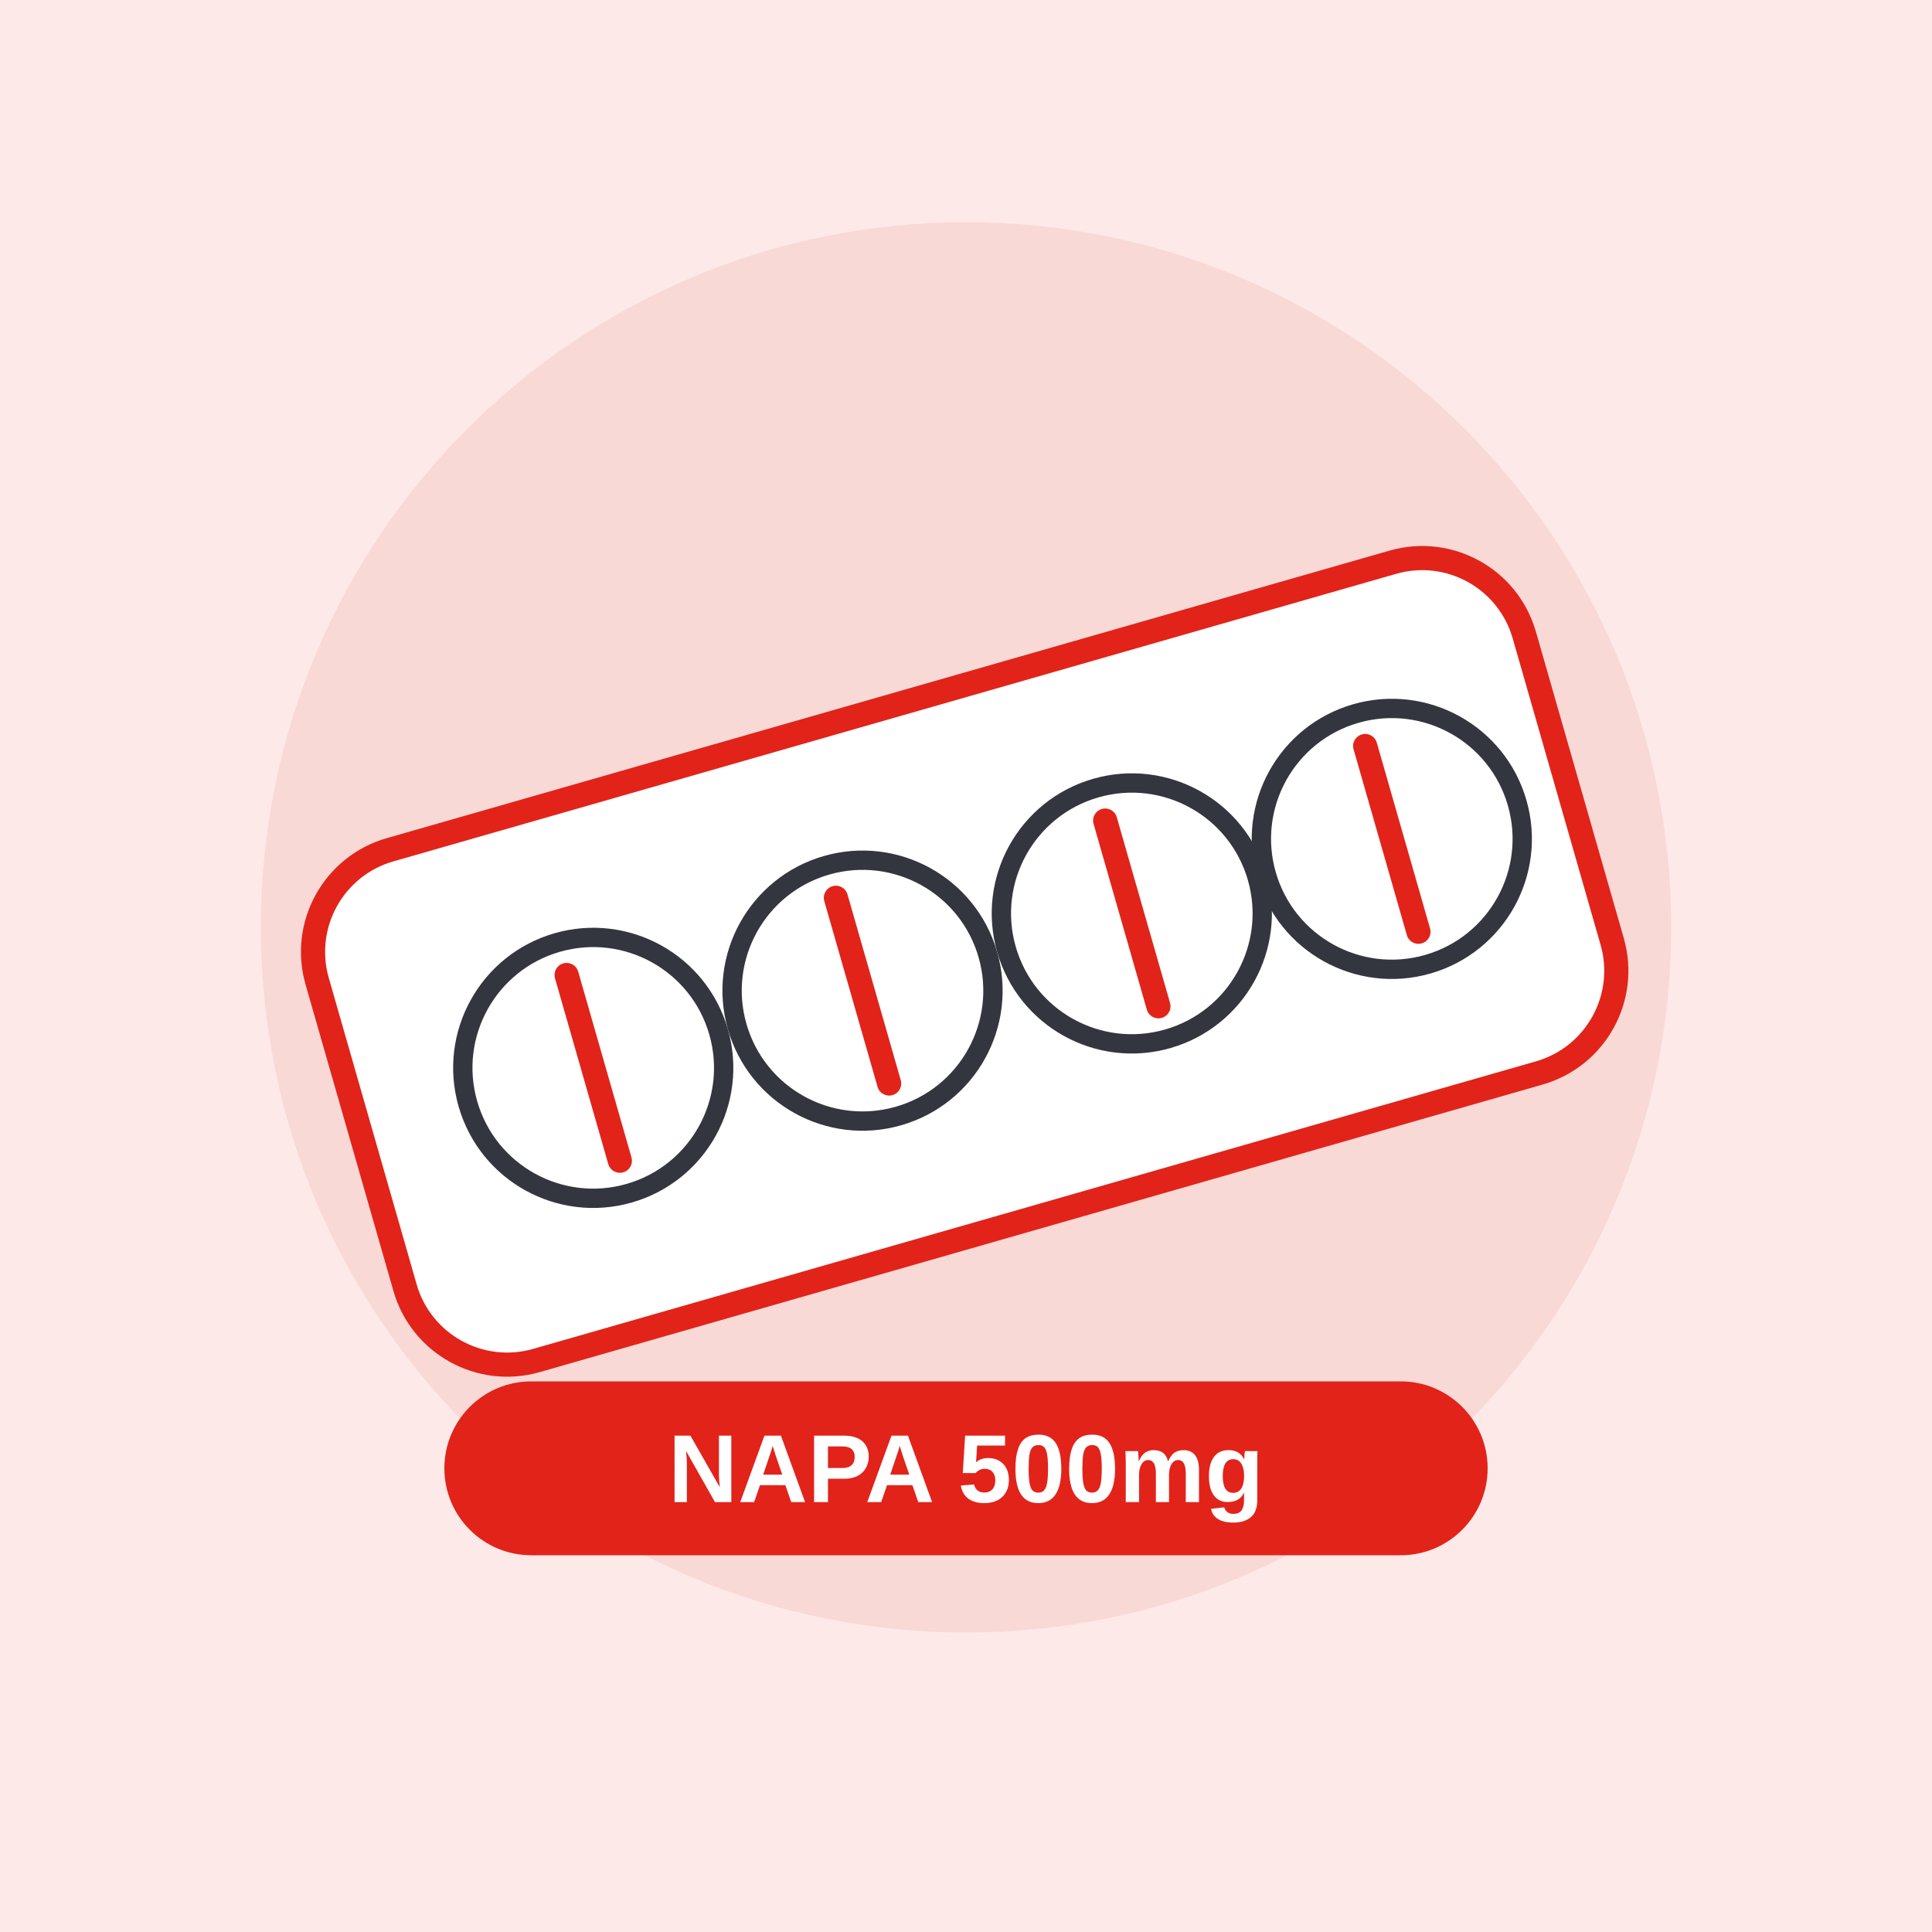
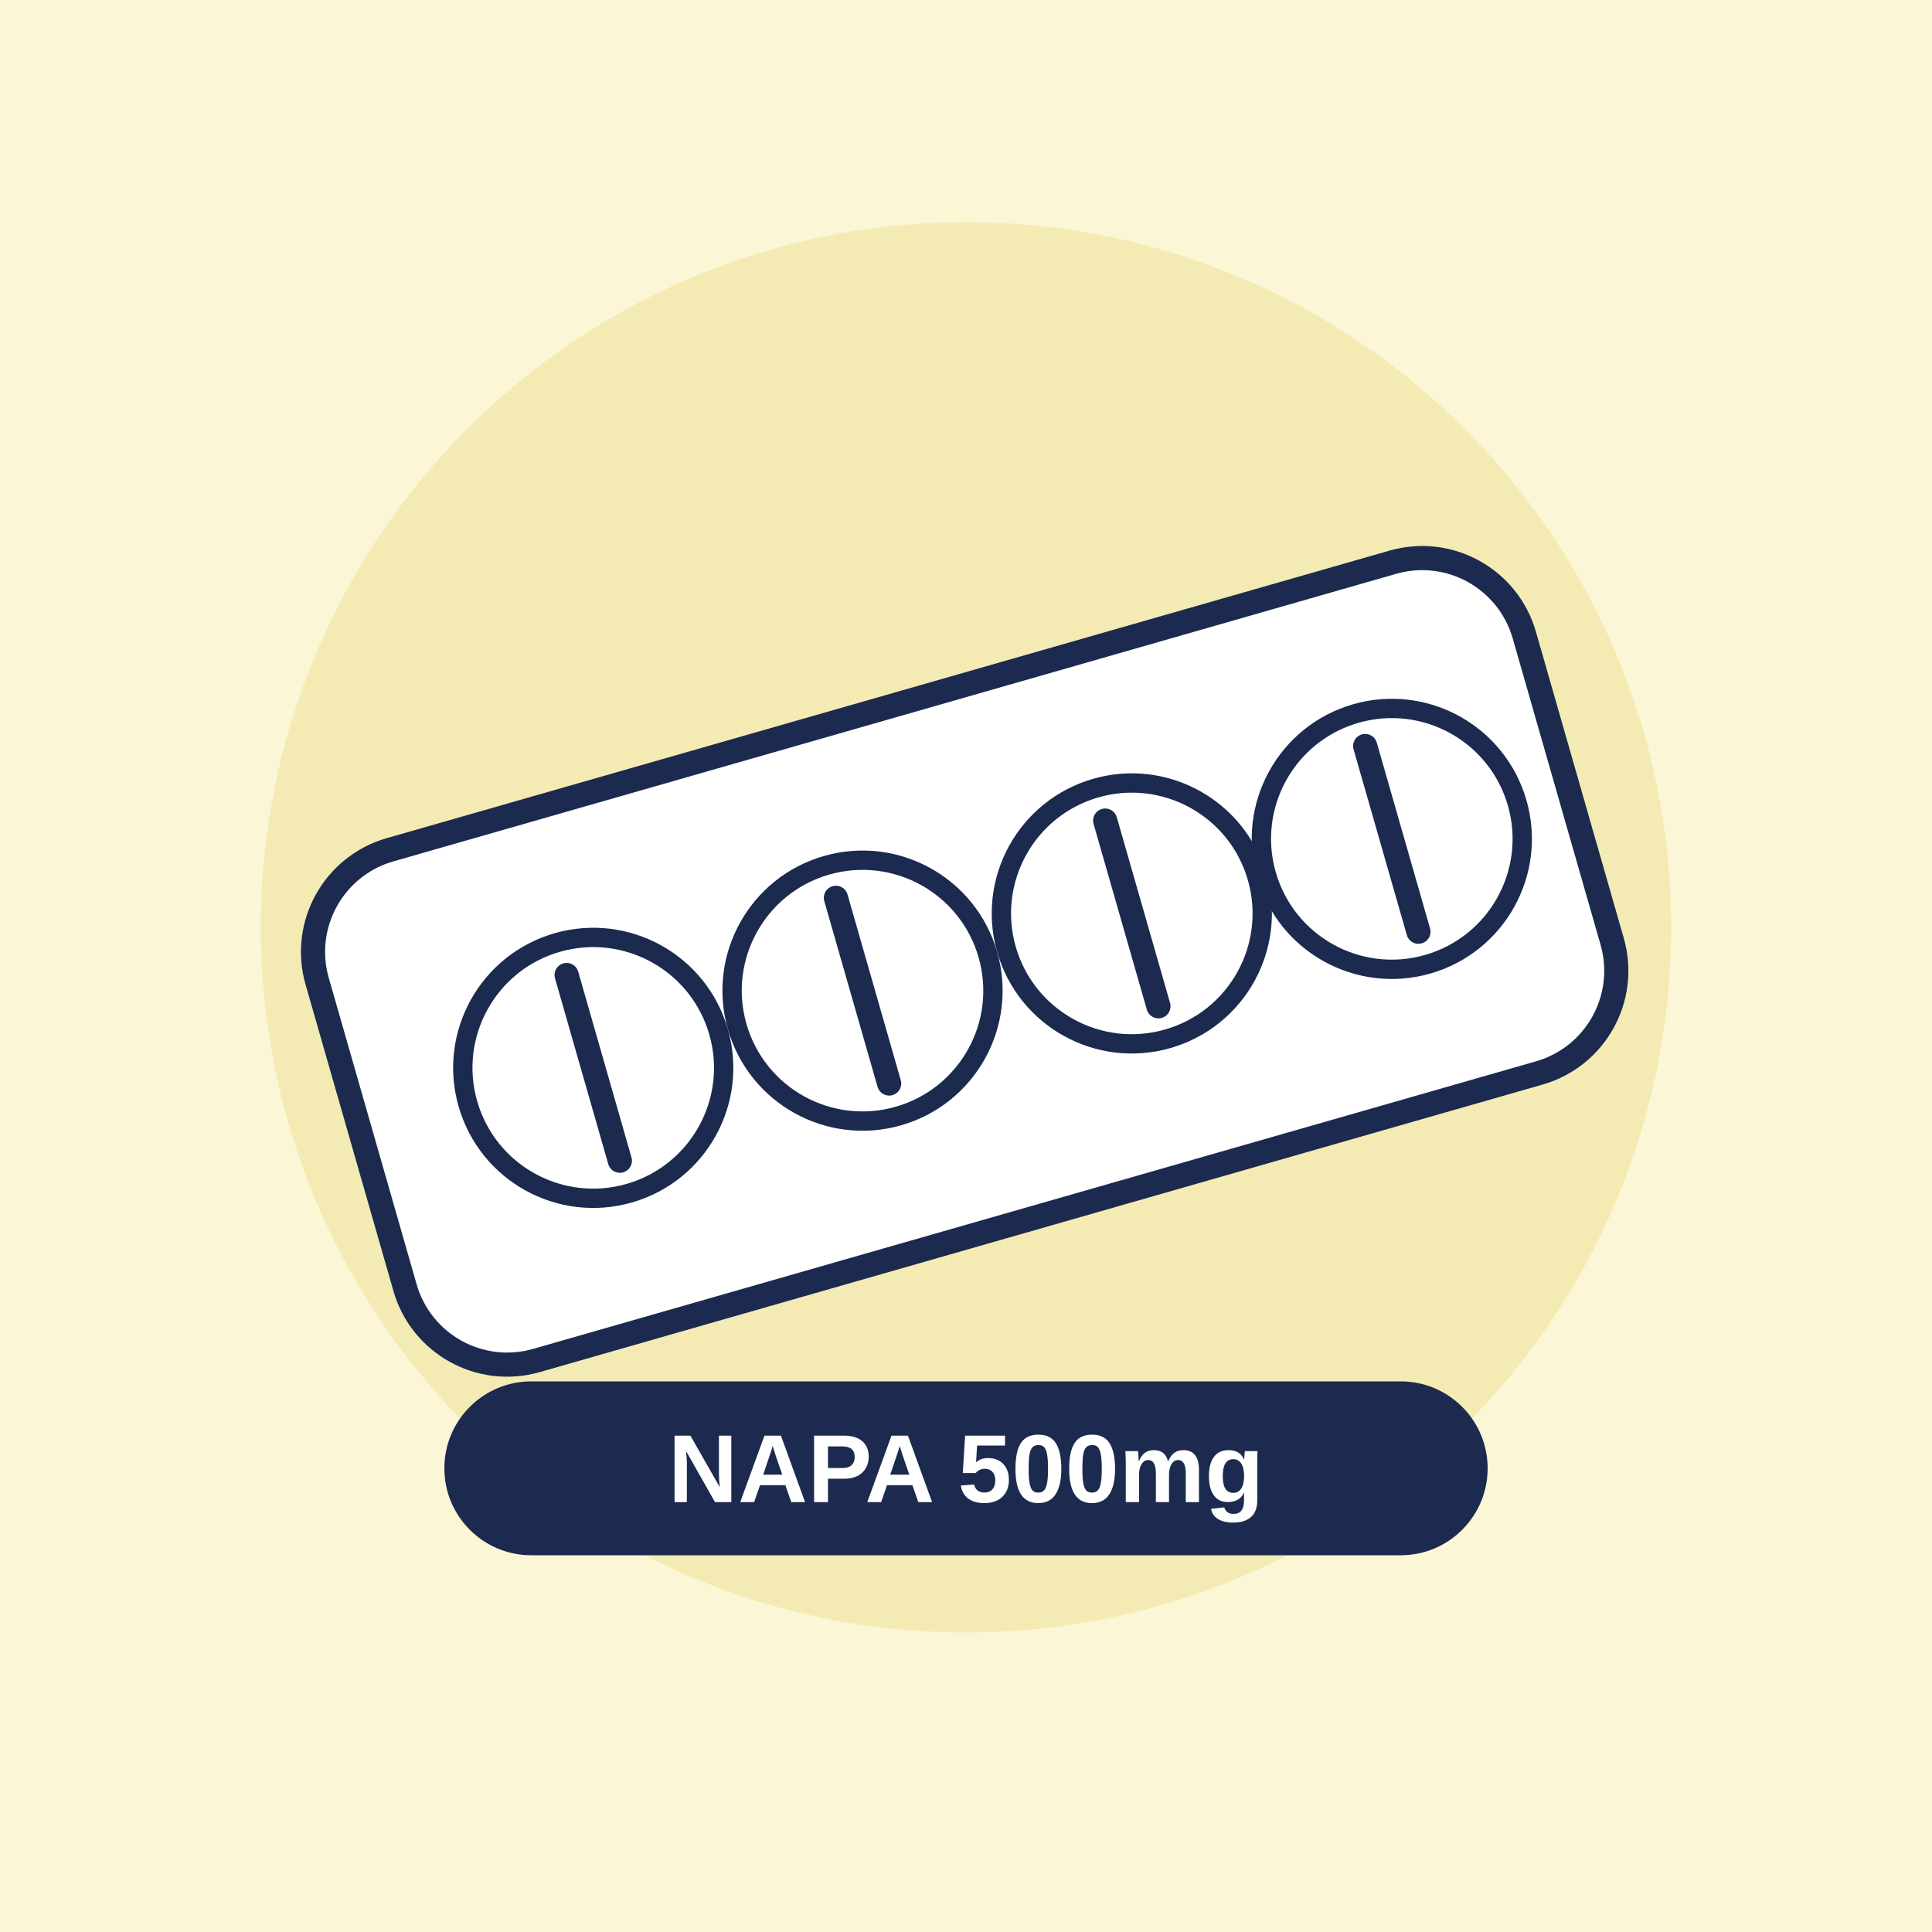
<svg xmlns="http://www.w3.org/2000/svg" viewBox="0 0 400 400" width="400" height="400" role="img" aria-labelledby="t">
-   <rect width="400" height="400" fill="#FDEAE8" />
-   <circle cx="200" cy="192" r="146" fill="#F8D9D6" />
+   <rect width="400" height="400" fill="#FBF6D6" />
+   <circle cx="200" cy="192" r="146" fill="#F4EBB4" />
  <g transform="rotate(-16 200 200)">
-     <rect x="70" y="144" width="260" height="110" rx="22" fill="#FFFFFF" stroke="#E2231A" stroke-width="5" />
-     <g fill="#FFFFFF" stroke="#33363F" stroke-width="4">
+     <rect x="70" y="144" width="260" height="110" rx="22" fill="#FFFFFF" stroke="#1B2A4E" stroke-width="5" />
+     <g fill="#FFFFFF" stroke="#1B2A4E" stroke-width="4">
      <circle cx="120" cy="199" r="27" />
      <circle cx="178" cy="199" r="27" />
      <circle cx="236" cy="199" r="27" />
      <circle cx="292" cy="199" r="27" />
    </g>
-     <g stroke="#E2231A" stroke-width="5" stroke-linecap="round">
+     <g stroke="#1B2A4E" stroke-width="5" stroke-linecap="round">
      <path d="M120 179v40" />
      <path d="M178 179v40" />
      <path d="M236 179v40" />
      <path d="M292 179v40" />
    </g>
  </g>
-   <rect x="92" y="286" width="216" height="36" rx="18" fill="#E2231A" />
+   <rect x="92" y="286" width="216" height="36" rx="18" fill="#1B2A4E" />
  <text x="200" y="311" font-family="Hind, Arial, sans-serif" font-size="20" font-weight="700" fill="#FFFFFF" text-anchor="middle">NAPA 500mg</text>
</svg>
